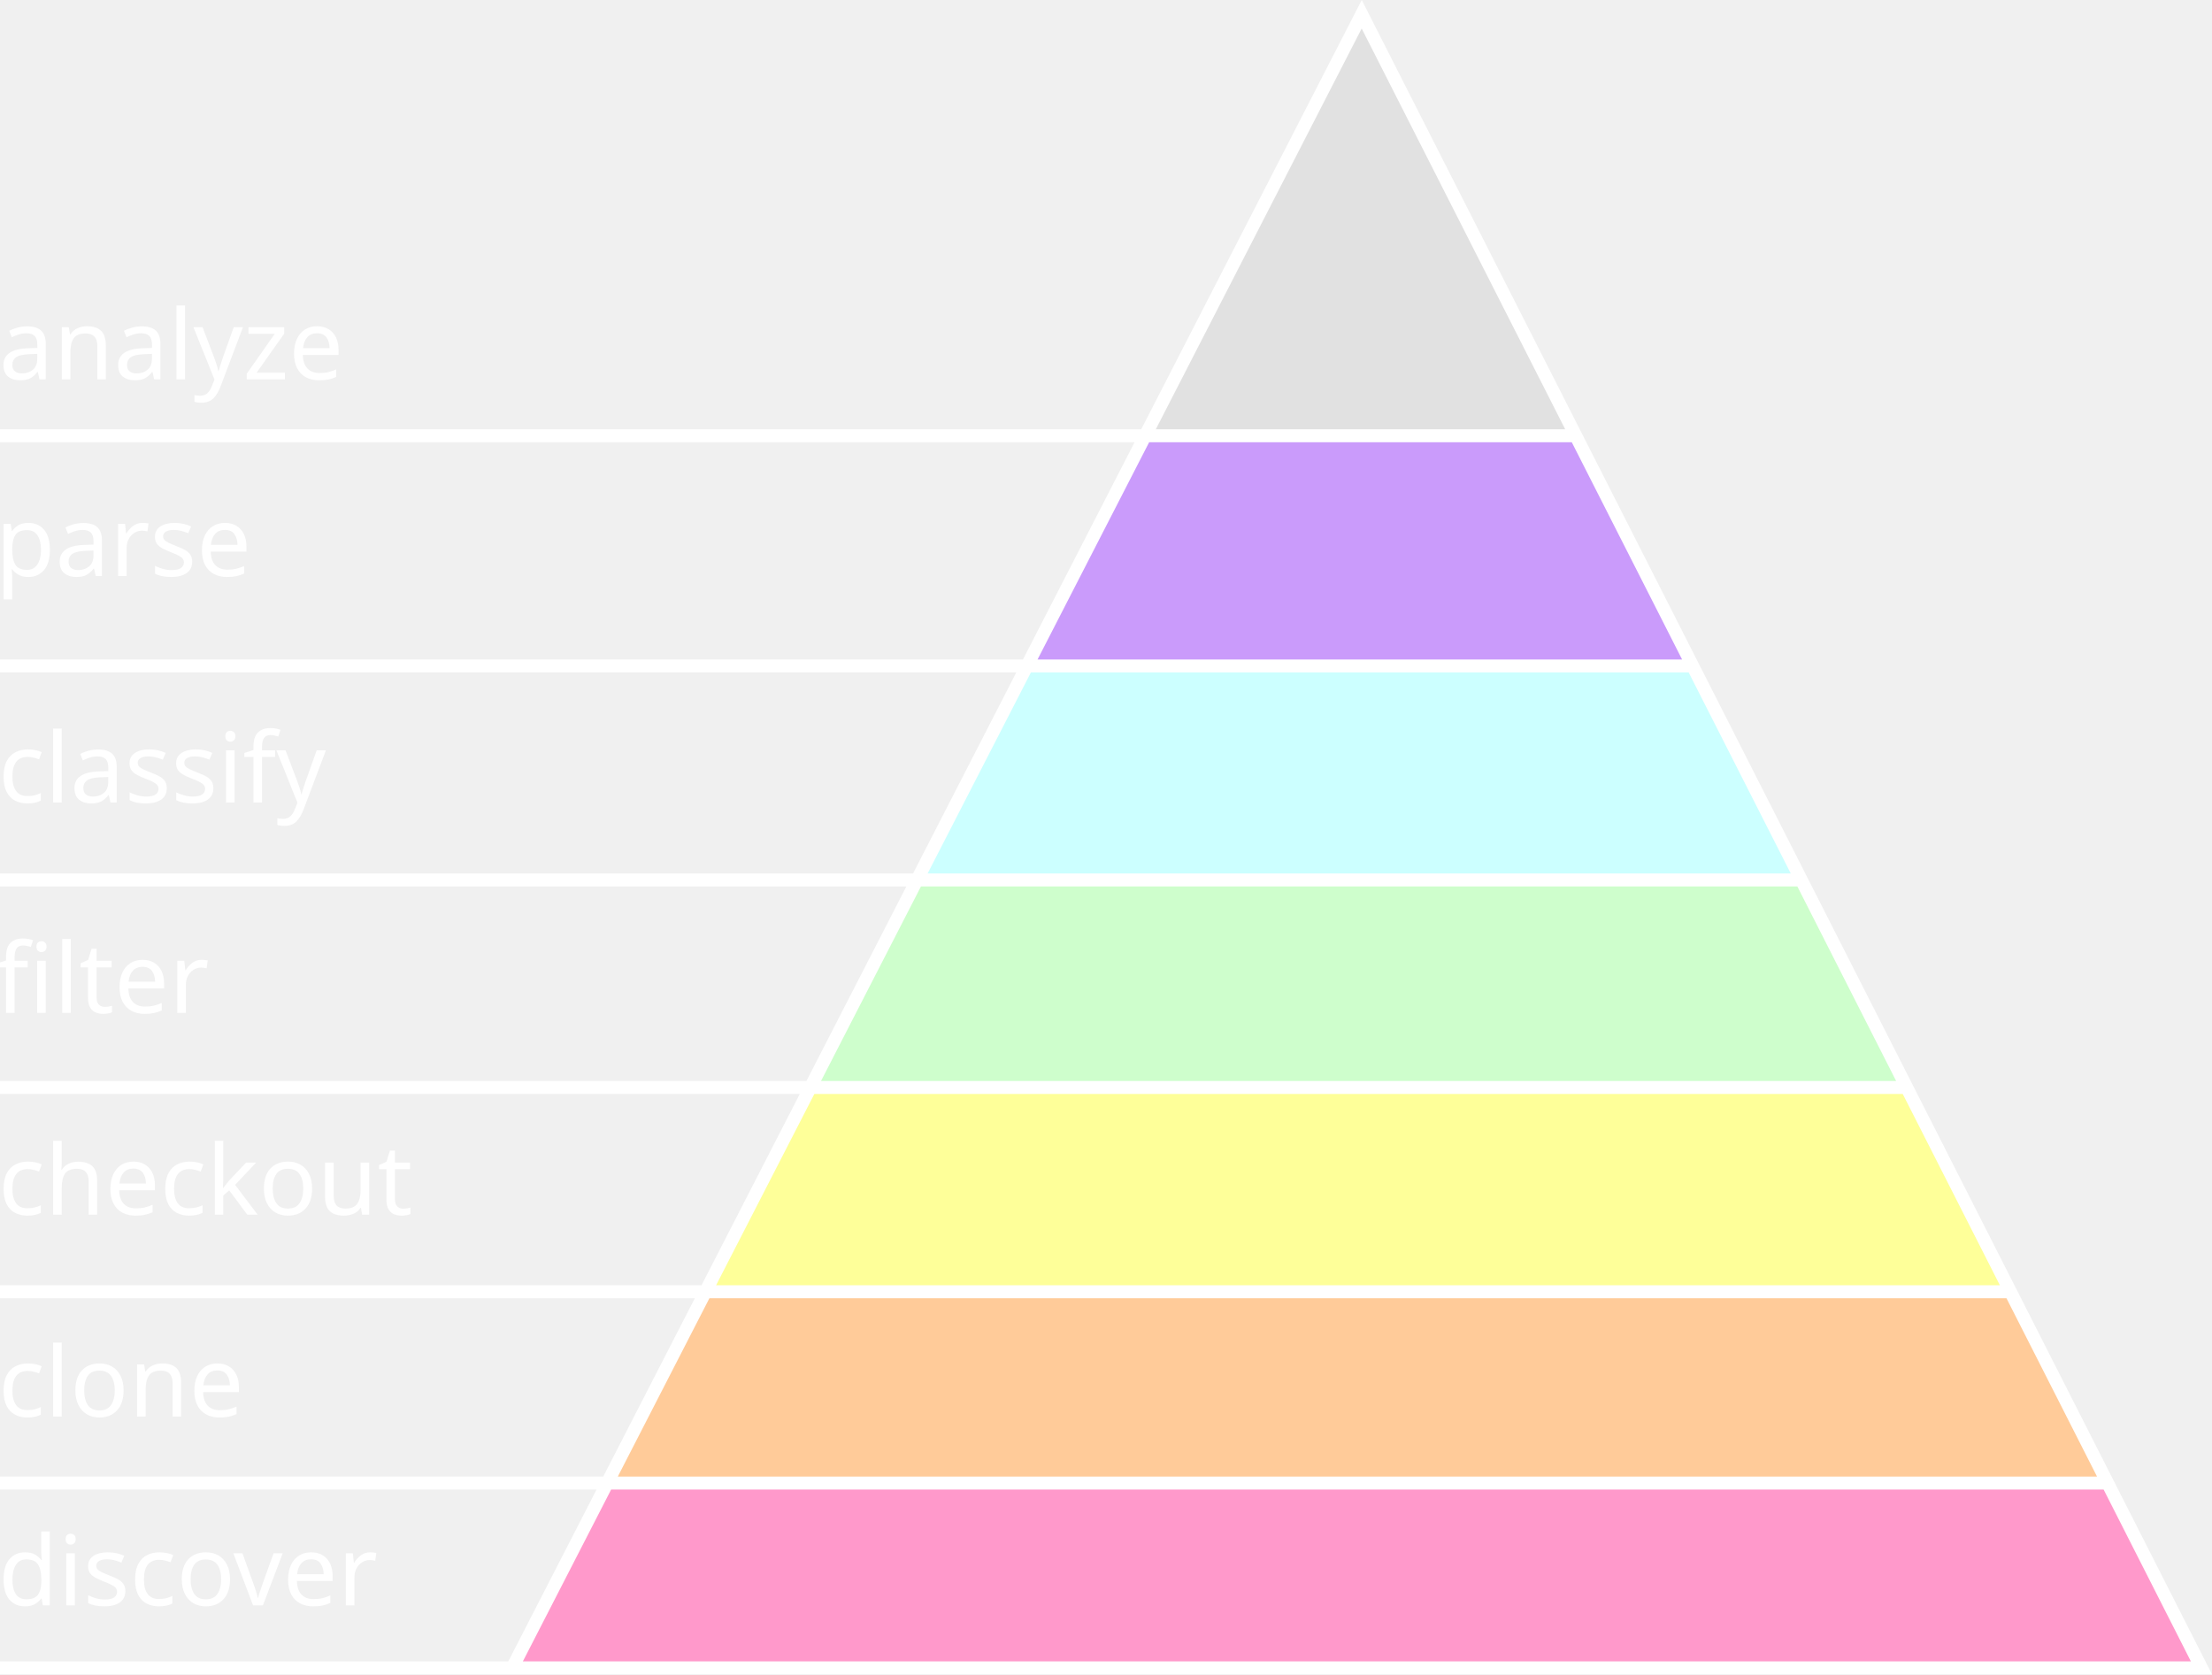
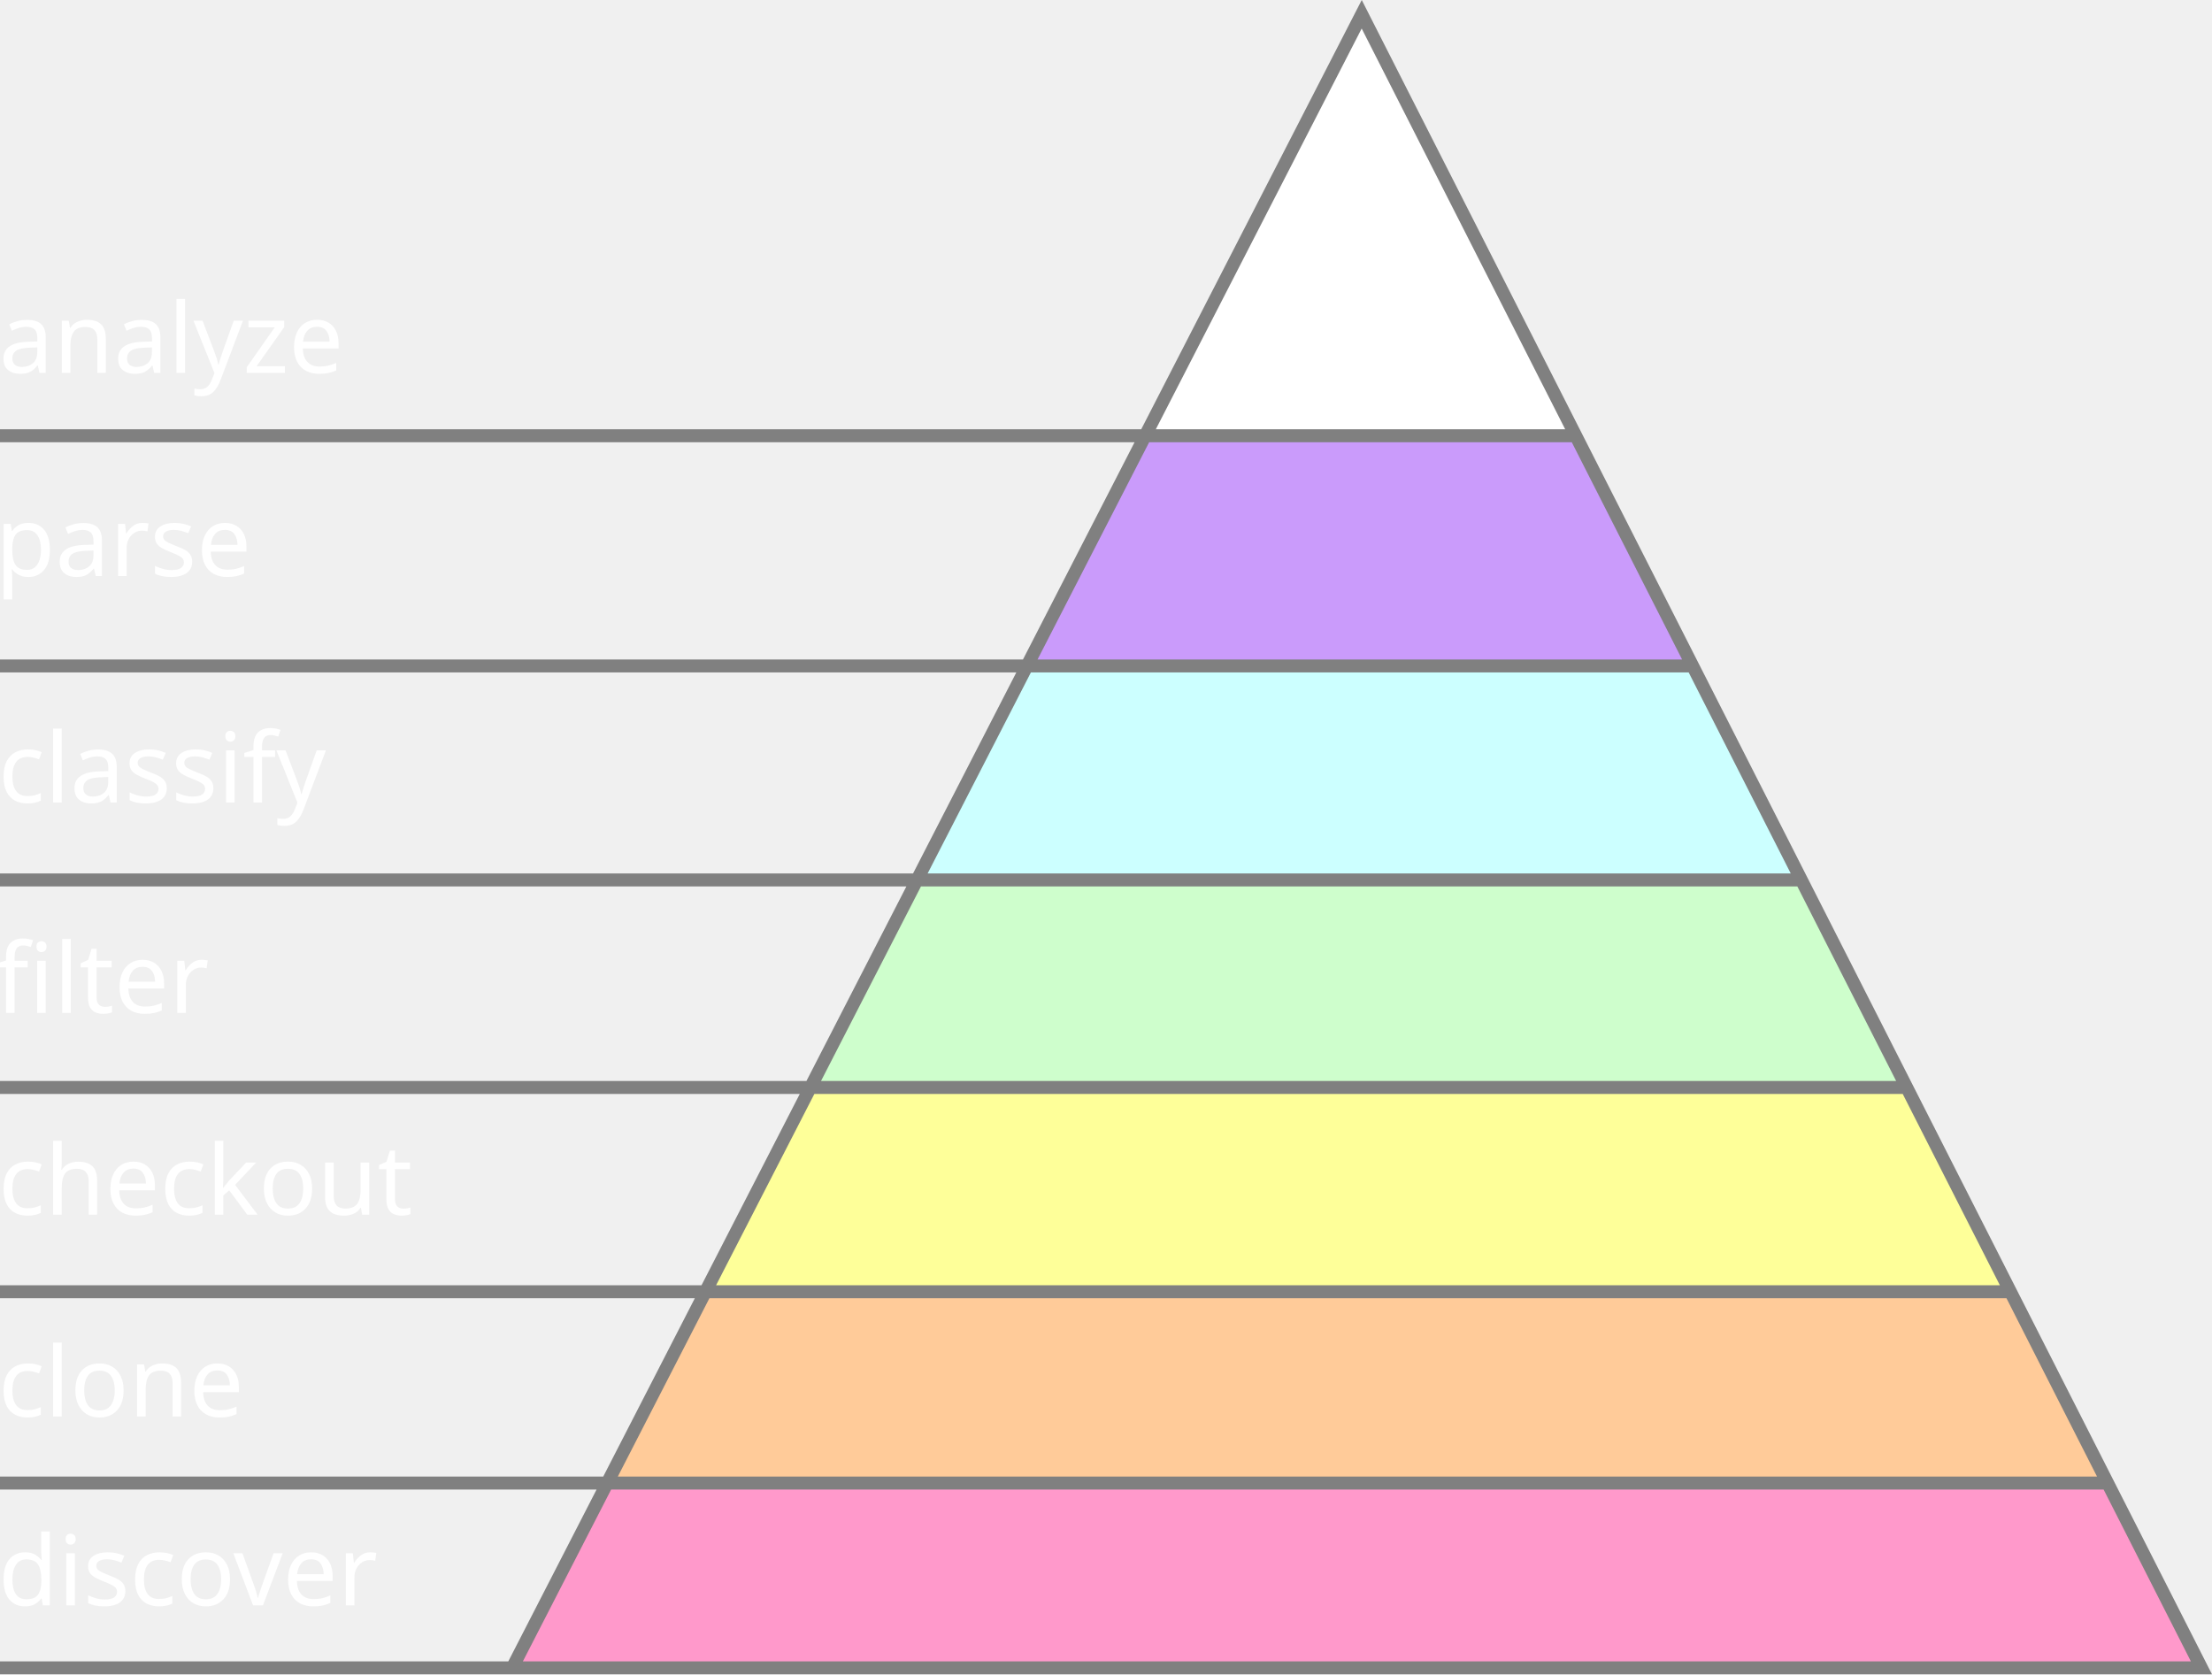
<svg xmlns="http://www.w3.org/2000/svg" version="1" width="682.259" height="516.397">
  <path d="M187 457.397h463l29 57H158" fill="#ff99cb" />
  <path d="M218 398.397h402l30 59H187" fill="#ffcb99" />
  <path d="M250 335.397h338l32 63H218" fill="#feff99" />
  <path d="M283 271.397h273l32 64H250" fill="#cefecc" />
  <path d="M317 205.397h205l34 66H283" fill="#cff" />
  <path d="M353 134.397h133l36 71H317" fill="#ca9bfb" />
-   <path d="M420 4.397l66 130H353" fill="#e1e1e1" />
-   <path d="M420 4.397l-262 510h521zm-420 130h486m-486 71h522m-522 66h556m-556 64h588m-588 63h620m-620 59h650m-650 57h158" fill="none" stroke="#fff" stroke-width="4" />
+   <path d="M420 4.397l66 130H353" fill="#ffffff" />
+   <path d="M420 4.397l-262 510h521zm-420 130h486m-486 71h522m-522 66h556m-556 64h588m-588 63h620m-620 59h650m-650 57h158" fill="none" stroke="#808080" stroke-width="4" />
  <text style="line-height:125%;-inkscape-font-specification:Ubuntu" x="-.545" y="436.889" font-weight="400" font-size="12.5" font-family="Ubuntu" letter-spacing="0" word-spacing="0" fill="#fff">
    <tspan x="-.545" y="436.889" font-size="30">clone</tspan>
  </text>
  <text y="495.142" x="-.545" style="line-height:125%;-inkscape-font-specification:Ubuntu" font-weight="400" font-size="12.5" font-family="Ubuntu" letter-spacing="0" word-spacing="0" fill="#fff">
    <tspan y="495.142" x="-.545" font-size="30">discover</tspan>
  </text>
  <text y="247.505" x="-.545" style="line-height:125%;-inkscape-font-specification:Ubuntu" font-weight="400" font-size="12.5" font-family="Ubuntu" letter-spacing="0" word-spacing="0" fill="#fff">
    <tspan y="247.505" x="-.545" font-size="30">classify</tspan>
  </text>
  <text style="line-height:125%;-inkscape-font-specification:Ubuntu" x="-.545" y="374.636" font-weight="400" font-size="12.5" font-family="Ubuntu" letter-spacing="0" word-spacing="0" fill="#fff">
    <tspan x="-.545" y="374.636" font-size="30">checkout</tspan>
  </text>
  <text style="line-height:125%;-inkscape-font-specification:Ubuntu" x="-1.415" y="312.398" font-weight="400" font-size="12.5" font-family="Ubuntu" letter-spacing="0" word-spacing="0" fill="#fff">
    <tspan x="-1.415" y="312.398" font-size="30">filter</tspan>
  </text>
  <text style="line-height:125%;-inkscape-font-specification:Ubuntu" x="-1.415" y="177.652" font-weight="400" font-size="12.5" font-family="Ubuntu" letter-spacing="0" word-spacing="0" fill="#fff">
    <tspan x="-1.415" y="177.652" font-size="30">parse</tspan>
  </text>
  <text y="116.999" x="-.305" style="line-height:125%;-inkscape-font-specification:Ubuntu" font-weight="400" font-size="12.5" font-family="Ubuntu" letter-spacing="0" word-spacing="0" fill="#fff">
-     <tspan y="116.999" x="-.305" font-size="30">analyze</tspan>
+     <tspan y="115.000" x="-.305" font-size="30">analyze</tspan>
  </text>
</svg>
